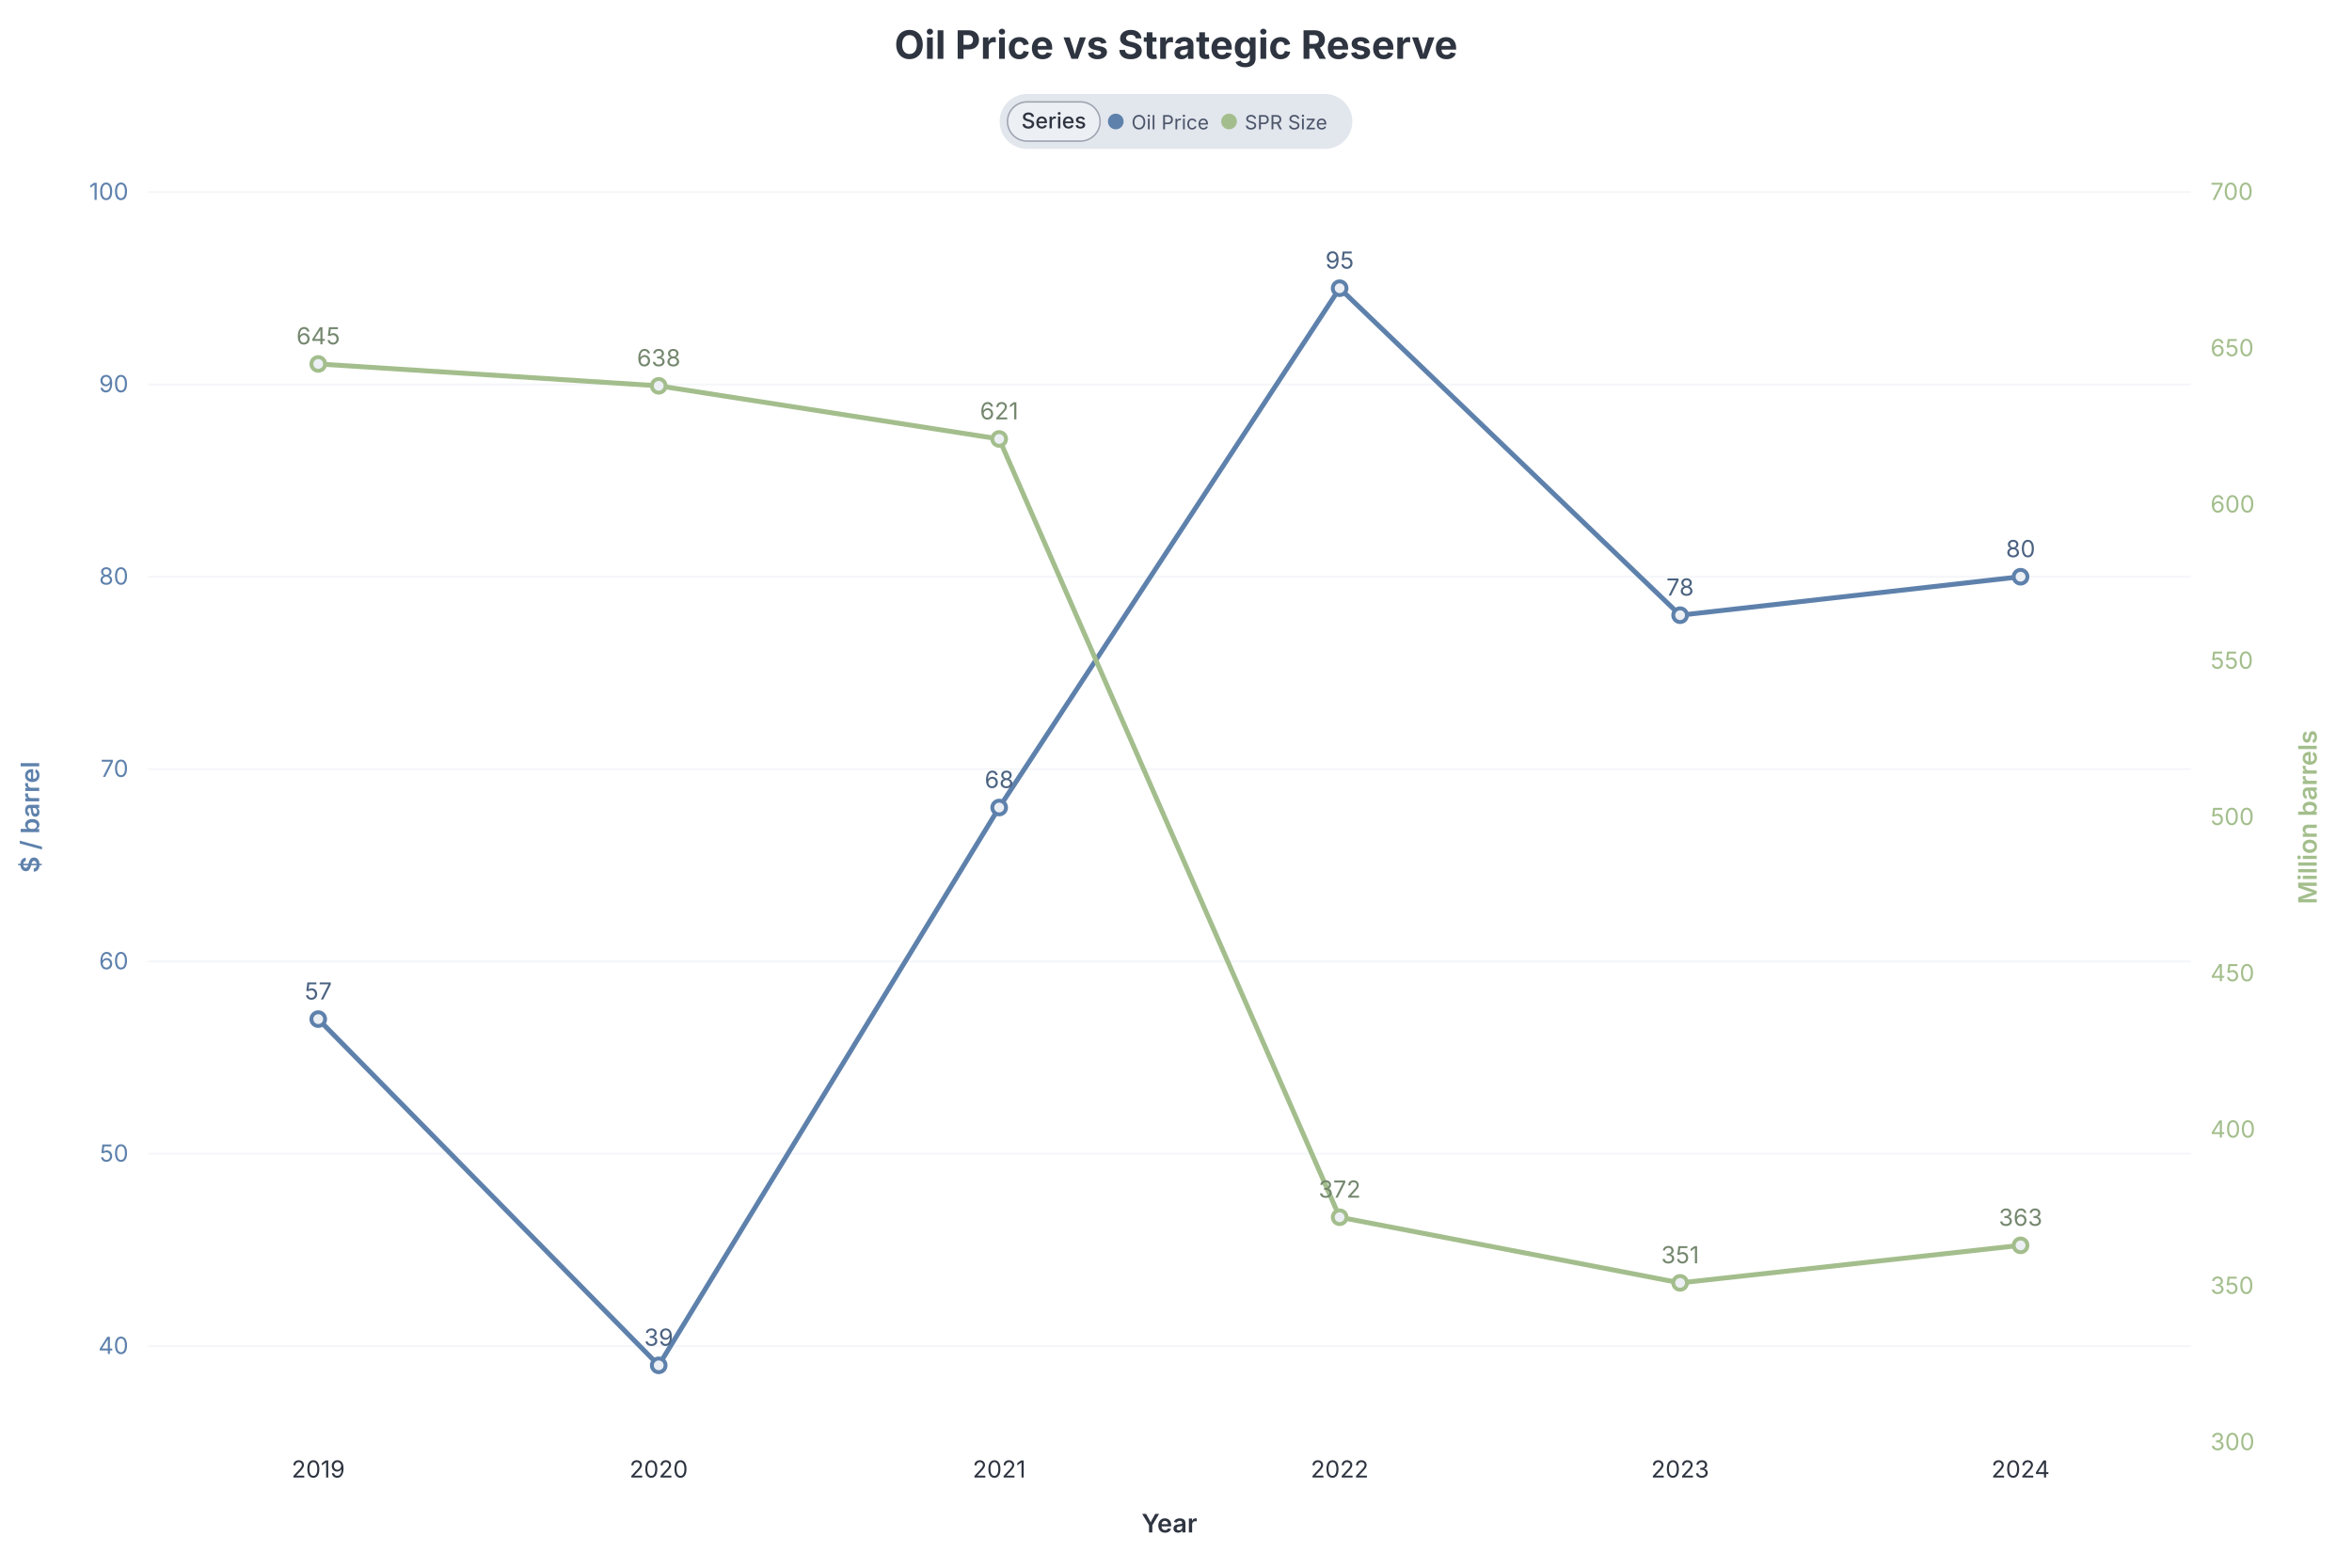
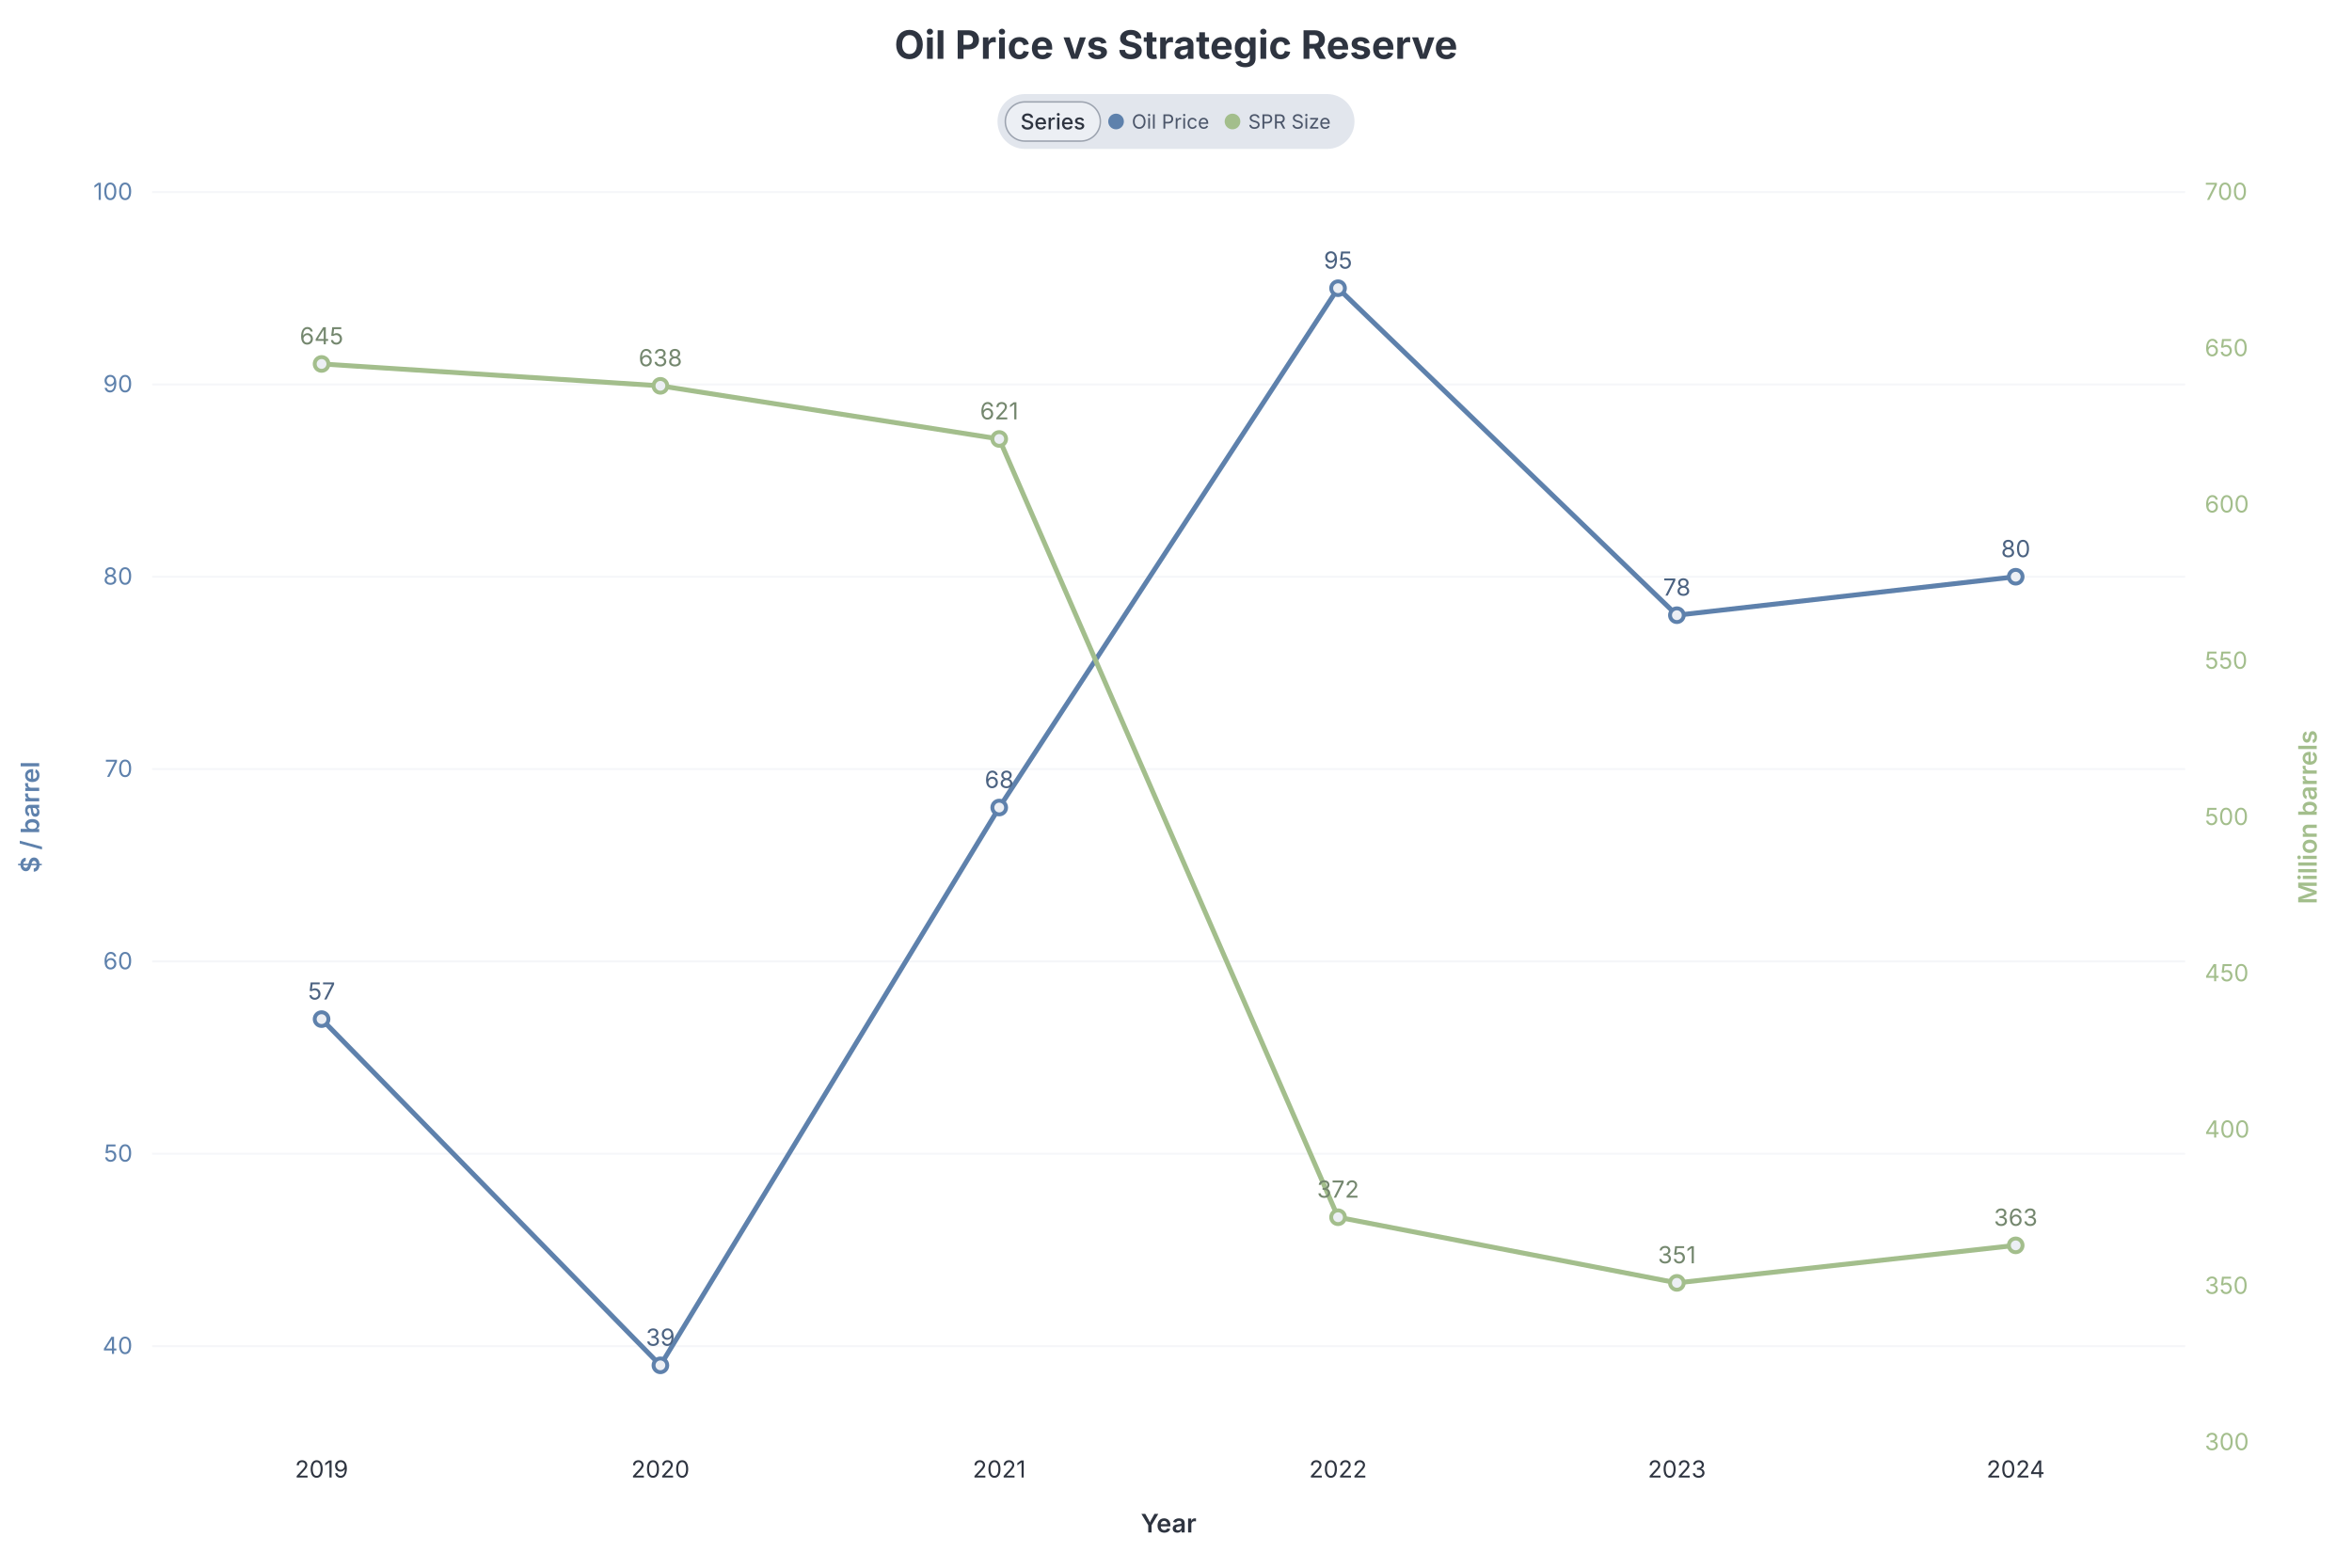
<svg xmlns="http://www.w3.org/2000/svg" width="1200" height="800" viewBox="0 0 1200 800" style="background: rgb(236, 239, 244); font-family: Inter, system-ui, Avenir, Helvetica, Arial, sans-serif;">
  <style>@media (hover:hover){svg:has(g.dgmo-series:hover) g.dgmo-series:not(:hover){opacity:0.4}}</style>
  <text class="chart-title" x="600" y="30" text-anchor="middle" fill="#2e3440" font-size="20" font-weight="700" style="cursor: default;" data-line-number="1">Oil Price vs Strategic Reserve</text>
  <g transform="translate(0,48)">
    <g class="chart-legend" data-legend-active="series">
-       <g transform="translate(510.03,0)" data-legend-group="series" style="cursor:pointer">
-         <rect width="179.94" height="28" rx="14" fill="#e2e6ed" />
-         <rect x="4" y="4" width="47.24" height="20" rx="10" fill="#eceff4" />
-         <rect x="4" y="4" width="47.24" height="20" rx="10" fill="none" stroke="#9ca3af" stroke-width="0.75" />
-         <text x="27.62" y="17.5" font-size="11" font-weight="500" fill="#2e3440" text-anchor="middle" font-family="Inter, system-ui, Avenir, Helvetica, Arial, sans-serif">Series</text>
+       <g transform="translate(508.923,0)" data-legend-group="series" style="cursor:pointer">
+         <rect width="182.154" height="28" rx="14" fill="#e2e6ed" />
+         <rect x="4" y="4" width="48.494" height="20" rx="10" fill="#eceff4" />
+         <rect x="4" y="4" width="48.494" height="20" rx="10" fill="none" stroke="#9ca3af" stroke-width="0.75" />
+         <text x="28.247" y="14" dominant-baseline="central" font-size="11" font-weight="500" fill="#2e3440" text-anchor="middle" font-family="Inter, system-ui, Avenir, Helvetica, Arial, sans-serif">Series</text>
        <g data-legend-entry="oil price" data-series-name="Oil Price" style="cursor:pointer">
-           <rect x="55.24" y="0" width="57.8" height="28" fill="transparent" />
-           <circle cx="59.24" cy="14" r="4" fill="#5e81ac" />
-           <text x="67.24" y="18" font-size="10" fill="#4c566a" font-family="Inter, system-ui, Avenir, Helvetica, Arial, sans-serif">Oil Price</text>
+           <rect x="56.494" y="0" width="59.41" height="28" fill="transparent" />
+           <circle cx="60.494" cy="14" r="4" fill="#5e81ac" />
+           <text x="68.494" y="14" dominant-baseline="central" font-size="10" fill="#4c566a" font-family="Inter, system-ui, Avenir, Helvetica, Arial, sans-serif">Oil Price</text>
        </g>
        <g data-legend-entry="spr size" data-series-name="SPR Size" style="cursor:pointer">
-           <rect x="113.04" y="0" width="62.9" height="28" fill="transparent" />
-           <circle cx="117.04" cy="14" r="4" fill="#a3be8c" />
-           <text x="125.04" y="18" font-size="10" fill="#4c566a" font-family="Inter, system-ui, Avenir, Helvetica, Arial, sans-serif">SPR Size</text>
+           <rect x="115.904" y="0" width="62.25" height="28" fill="transparent" />
+           <circle cx="119.904" cy="14" r="4" fill="#a3be8c" />
+           <text x="127.904" y="14" dominant-baseline="central" font-size="10" fill="#4c566a" font-family="Inter, system-ui, Avenir, Helvetica, Arial, sans-serif">SPR Size</text>
        </g>
      </g>
    </g>
  </g>
-   <line x1="75.52" x2="1117.76" y1="686.923" y2="686.923" stroke="#d8dee9" stroke-opacity="0.25" />
-   <text class="dgmo-tick" x="65.52" y="690.923" text-anchor="end" fill="#5e81ac" font-size="12" font-family="Inter, system-ui, Avenir, Helvetica, Arial, sans-serif">40</text>
-   <line x1="75.52" x2="1117.76" y1="588.769" y2="588.769" stroke="#d8dee9" stroke-opacity="0.25" />
-   <text class="dgmo-tick" x="65.52" y="592.769" text-anchor="end" fill="#5e81ac" font-size="12" font-family="Inter, system-ui, Avenir, Helvetica, Arial, sans-serif">50</text>
-   <line x1="75.52" x2="1117.76" y1="490.615" y2="490.615" stroke="#d8dee9" stroke-opacity="0.25" />
-   <text class="dgmo-tick" x="65.52" y="494.615" text-anchor="end" fill="#5e81ac" font-size="12" font-family="Inter, system-ui, Avenir, Helvetica, Arial, sans-serif">60</text>
-   <line x1="75.52" x2="1117.76" y1="392.462" y2="392.462" stroke="#d8dee9" stroke-opacity="0.25" />
-   <text class="dgmo-tick" x="65.52" y="396.462" text-anchor="end" fill="#5e81ac" font-size="12" font-family="Inter, system-ui, Avenir, Helvetica, Arial, sans-serif">70</text>
-   <line x1="75.52" x2="1117.76" y1="294.308" y2="294.308" stroke="#d8dee9" stroke-opacity="0.25" />
-   <text class="dgmo-tick" x="65.52" y="298.308" text-anchor="end" fill="#5e81ac" font-size="12" font-family="Inter, system-ui, Avenir, Helvetica, Arial, sans-serif">80</text>
-   <line x1="75.52" x2="1117.76" y1="196.154" y2="196.154" stroke="#d8dee9" stroke-opacity="0.25" />
-   <text class="dgmo-tick" x="65.52" y="200.154" text-anchor="end" fill="#5e81ac" font-size="12" font-family="Inter, system-ui, Avenir, Helvetica, Arial, sans-serif">90</text>
-   <line x1="75.52" x2="1117.76" y1="98" y2="98" stroke="#d8dee9" stroke-opacity="0.25" />
-   <text class="dgmo-tick" x="65.52" y="102" text-anchor="end" fill="#5e81ac" font-size="12" font-family="Inter, system-ui, Avenir, Helvetica, Arial, sans-serif">100</text>
-   <text class="dgmo-tick" x="1127.76" y="740" text-anchor="start" fill="#a3be8c" font-size="12" font-family="Inter, system-ui, Avenir, Helvetica, Arial, sans-serif">300</text>
-   <text class="dgmo-tick" x="1127.76" y="660.25" text-anchor="start" fill="#a3be8c" font-size="12" font-family="Inter, system-ui, Avenir, Helvetica, Arial, sans-serif">350</text>
-   <text class="dgmo-tick" x="1127.76" y="580.5" text-anchor="start" fill="#a3be8c" font-size="12" font-family="Inter, system-ui, Avenir, Helvetica, Arial, sans-serif">400</text>
-   <text class="dgmo-tick" x="1127.76" y="500.75" text-anchor="start" fill="#a3be8c" font-size="12" font-family="Inter, system-ui, Avenir, Helvetica, Arial, sans-serif">450</text>
-   <text class="dgmo-tick" x="1127.76" y="421" text-anchor="start" fill="#a3be8c" font-size="12" font-family="Inter, system-ui, Avenir, Helvetica, Arial, sans-serif">500</text>
-   <text class="dgmo-tick" x="1127.76" y="341.25" text-anchor="start" fill="#a3be8c" font-size="12" font-family="Inter, system-ui, Avenir, Helvetica, Arial, sans-serif">550</text>
-   <text class="dgmo-tick" x="1127.76" y="261.5" text-anchor="start" fill="#a3be8c" font-size="12" font-family="Inter, system-ui, Avenir, Helvetica, Arial, sans-serif">600</text>
-   <text class="dgmo-tick" x="1127.76" y="181.75" text-anchor="start" fill="#a3be8c" font-size="12" font-family="Inter, system-ui, Avenir, Helvetica, Arial, sans-serif">650</text>
-   <text class="dgmo-tick" x="1127.76" y="102" text-anchor="start" fill="#a3be8c" font-size="12" font-family="Inter, system-ui, Avenir, Helvetica, Arial, sans-serif">700</text>
-   <text class="dgmo-tick" x="162.373" y="754" text-anchor="middle" fill="#2e3440" font-size="12" font-family="Inter, system-ui, Avenir, Helvetica, Arial, sans-serif">2019</text>
-   <text class="dgmo-tick" x="336.08" y="754" text-anchor="middle" fill="#2e3440" font-size="12" font-family="Inter, system-ui, Avenir, Helvetica, Arial, sans-serif">2020</text>
-   <text class="dgmo-tick" x="509.787" y="754" text-anchor="middle" fill="#2e3440" font-size="12" font-family="Inter, system-ui, Avenir, Helvetica, Arial, sans-serif">2021</text>
-   <text class="dgmo-tick" x="683.493" y="754" text-anchor="middle" fill="#2e3440" font-size="12" font-family="Inter, system-ui, Avenir, Helvetica, Arial, sans-serif">2022</text>
-   <text class="dgmo-tick" x="857.2" y="754" text-anchor="middle" fill="#2e3440" font-size="12" font-family="Inter, system-ui, Avenir, Helvetica, Arial, sans-serif">2023</text>
-   <text class="dgmo-tick" x="1030.907" y="754" text-anchor="middle" fill="#2e3440" font-size="12" font-family="Inter, system-ui, Avenir, Helvetica, Arial, sans-serif">2024</text>
-   <rect class="dgmo-plot-rect" x="75.52" y="98" width="1042.24" height="638" fill="transparent" />
+   <line x1="77.632" x2="1114.856" y1="686.923" y2="686.923" stroke="#d8dee9" stroke-opacity="0.25" />
+   <text class="dgmo-tick" x="67.632" y="690.923" text-anchor="end" fill="#5e81ac" font-size="12" font-family="Inter, system-ui, Avenir, Helvetica, Arial, sans-serif">40</text>
+   <line x1="77.632" x2="1114.856" y1="588.769" y2="588.769" stroke="#d8dee9" stroke-opacity="0.25" />
+   <text class="dgmo-tick" x="67.632" y="592.769" text-anchor="end" fill="#5e81ac" font-size="12" font-family="Inter, system-ui, Avenir, Helvetica, Arial, sans-serif">50</text>
+   <line x1="77.632" x2="1114.856" y1="490.615" y2="490.615" stroke="#d8dee9" stroke-opacity="0.25" />
+   <text class="dgmo-tick" x="67.632" y="494.615" text-anchor="end" fill="#5e81ac" font-size="12" font-family="Inter, system-ui, Avenir, Helvetica, Arial, sans-serif">60</text>
+   <line x1="77.632" x2="1114.856" y1="392.462" y2="392.462" stroke="#d8dee9" stroke-opacity="0.25" />
+   <text class="dgmo-tick" x="67.632" y="396.462" text-anchor="end" fill="#5e81ac" font-size="12" font-family="Inter, system-ui, Avenir, Helvetica, Arial, sans-serif">70</text>
+   <line x1="77.632" x2="1114.856" y1="294.308" y2="294.308" stroke="#d8dee9" stroke-opacity="0.25" />
+   <text class="dgmo-tick" x="67.632" y="298.308" text-anchor="end" fill="#5e81ac" font-size="12" font-family="Inter, system-ui, Avenir, Helvetica, Arial, sans-serif">80</text>
+   <line x1="77.632" x2="1114.856" y1="196.154" y2="196.154" stroke="#d8dee9" stroke-opacity="0.25" />
+   <text class="dgmo-tick" x="67.632" y="200.154" text-anchor="end" fill="#5e81ac" font-size="12" font-family="Inter, system-ui, Avenir, Helvetica, Arial, sans-serif">90</text>
+   <line x1="77.632" x2="1114.856" y1="98" y2="98" stroke="#d8dee9" stroke-opacity="0.25" />
+   <text class="dgmo-tick" x="67.632" y="102" text-anchor="end" fill="#5e81ac" font-size="12" font-family="Inter, system-ui, Avenir, Helvetica, Arial, sans-serif">100</text>
+   <text class="dgmo-tick" x="1124.856" y="740" text-anchor="start" fill="#a3be8c" font-size="12" font-family="Inter, system-ui, Avenir, Helvetica, Arial, sans-serif">300</text>
+   <text class="dgmo-tick" x="1124.856" y="660.25" text-anchor="start" fill="#a3be8c" font-size="12" font-family="Inter, system-ui, Avenir, Helvetica, Arial, sans-serif">350</text>
+   <text class="dgmo-tick" x="1124.856" y="580.5" text-anchor="start" fill="#a3be8c" font-size="12" font-family="Inter, system-ui, Avenir, Helvetica, Arial, sans-serif">400</text>
+   <text class="dgmo-tick" x="1124.856" y="500.75" text-anchor="start" fill="#a3be8c" font-size="12" font-family="Inter, system-ui, Avenir, Helvetica, Arial, sans-serif">450</text>
+   <text class="dgmo-tick" x="1124.856" y="421" text-anchor="start" fill="#a3be8c" font-size="12" font-family="Inter, system-ui, Avenir, Helvetica, Arial, sans-serif">500</text>
+   <text class="dgmo-tick" x="1124.856" y="341.25" text-anchor="start" fill="#a3be8c" font-size="12" font-family="Inter, system-ui, Avenir, Helvetica, Arial, sans-serif">550</text>
+   <text class="dgmo-tick" x="1124.856" y="261.5" text-anchor="start" fill="#a3be8c" font-size="12" font-family="Inter, system-ui, Avenir, Helvetica, Arial, sans-serif">600</text>
+   <text class="dgmo-tick" x="1124.856" y="181.75" text-anchor="start" fill="#a3be8c" font-size="12" font-family="Inter, system-ui, Avenir, Helvetica, Arial, sans-serif">650</text>
+   <text class="dgmo-tick" x="1124.856" y="102" text-anchor="start" fill="#a3be8c" font-size="12" font-family="Inter, system-ui, Avenir, Helvetica, Arial, sans-serif">700</text>
+   <text class="dgmo-tick" x="164.067" y="754" text-anchor="middle" fill="#2e3440" font-size="12" font-family="Inter, system-ui, Avenir, Helvetica, Arial, sans-serif">2019</text>
+   <text class="dgmo-tick" x="336.938" y="754" text-anchor="middle" fill="#2e3440" font-size="12" font-family="Inter, system-ui, Avenir, Helvetica, Arial, sans-serif">2020</text>
+   <text class="dgmo-tick" x="509.809" y="754" text-anchor="middle" fill="#2e3440" font-size="12" font-family="Inter, system-ui, Avenir, Helvetica, Arial, sans-serif">2021</text>
+   <text class="dgmo-tick" x="682.679" y="754" text-anchor="middle" fill="#2e3440" font-size="12" font-family="Inter, system-ui, Avenir, Helvetica, Arial, sans-serif">2022</text>
+   <text class="dgmo-tick" x="855.55" y="754" text-anchor="middle" fill="#2e3440" font-size="12" font-family="Inter, system-ui, Avenir, Helvetica, Arial, sans-serif">2023</text>
+   <text class="dgmo-tick" x="1028.421" y="754" text-anchor="middle" fill="#2e3440" font-size="12" font-family="Inter, system-ui, Avenir, Helvetica, Arial, sans-serif">2024</text>
+   <rect class="dgmo-plot-rect" x="77.632" y="98" width="1037.224" height="638" fill="transparent" />
  <g class="dgmo-series" data-series-index="0" data-series-name="Oil Price" data-axis="left" data-color="#5e81ac" data-line-number="6">
-     <path class="dgmo-series-line" d="M162.373,520.062L336.08,696.738L509.787,412.092L683.493,147.077L857.2,313.938L1030.907,294.308" fill="none" stroke="#5e81ac" stroke-width="2.5" stroke-linejoin="round" stroke-linecap="round" />
-     <path class="dgmo-series-hit" d="M162.373,520.062L336.08,696.738L509.787,412.092L683.493,147.077L857.2,313.938L1030.907,294.308" fill="none" stroke="transparent" stroke-width="16" stroke-linejoin="round" stroke-linecap="round" />
-     <circle class="dgmo-pt" data-series-index="0" data-series-name="Oil Price" data-color="#5e81ac" data-x-index="0" data-x-label="2019" data-value="57" data-line-number="10" cx="162.373" cy="520.062" r="3.5" fill="#eceff4" stroke="#5e81ac" stroke-width="2" />
-     <circle class="dgmo-pt" data-series-index="0" data-series-name="Oil Price" data-color="#5e81ac" data-x-index="1" data-x-label="2020" data-value="39" data-line-number="11" cx="336.08" cy="696.738" r="3.5" fill="#eceff4" stroke="#5e81ac" stroke-width="2" />
-     <circle class="dgmo-pt" data-series-index="0" data-series-name="Oil Price" data-color="#5e81ac" data-x-index="2" data-x-label="2021" data-value="68" data-line-number="12" cx="509.787" cy="412.092" r="3.5" fill="#eceff4" stroke="#5e81ac" stroke-width="2" />
-     <circle class="dgmo-pt" data-series-index="0" data-series-name="Oil Price" data-color="#5e81ac" data-x-index="3" data-x-label="2022" data-value="95" data-line-number="13" cx="683.493" cy="147.077" r="3.5" fill="#eceff4" stroke="#5e81ac" stroke-width="2" />
-     <circle class="dgmo-pt" data-series-index="0" data-series-name="Oil Price" data-color="#5e81ac" data-x-index="4" data-x-label="2023" data-value="78" data-line-number="14" cx="857.2" cy="313.938" r="3.5" fill="#eceff4" stroke="#5e81ac" stroke-width="2" />
-     <circle class="dgmo-pt" data-series-index="0" data-series-name="Oil Price" data-color="#5e81ac" data-x-index="5" data-x-label="2024" data-value="80" data-line-number="15" cx="1030.907" cy="294.308" r="3.5" fill="#eceff4" stroke="#5e81ac" stroke-width="2" />
+     <path class="dgmo-series-line" d="M164.067,520.062L336.938,696.738L509.809,412.092L682.679,147.077L855.55,313.938L1028.421,294.308" fill="none" stroke="#5e81ac" stroke-width="2.5" stroke-linejoin="round" stroke-linecap="round" />
+     <path class="dgmo-series-hit" d="M164.067,520.062L336.938,696.738L509.809,412.092L682.679,147.077L855.55,313.938L1028.421,294.308" fill="none" stroke="transparent" stroke-width="16" stroke-linejoin="round" stroke-linecap="round" />
+     <circle class="dgmo-pt" data-series-index="0" data-series-name="Oil Price" data-color="#5e81ac" data-x-index="0" data-x-label="2019" data-value="57" data-line-number="10" cx="164.067" cy="520.062" r="3.5" fill="#eceff4" stroke="#5e81ac" stroke-width="2" />
+     <circle class="dgmo-pt" data-series-index="0" data-series-name="Oil Price" data-color="#5e81ac" data-x-index="1" data-x-label="2020" data-value="39" data-line-number="11" cx="336.938" cy="696.738" r="3.5" fill="#eceff4" stroke="#5e81ac" stroke-width="2" />
+     <circle class="dgmo-pt" data-series-index="0" data-series-name="Oil Price" data-color="#5e81ac" data-x-index="2" data-x-label="2021" data-value="68" data-line-number="12" cx="509.809" cy="412.092" r="3.5" fill="#eceff4" stroke="#5e81ac" stroke-width="2" />
+     <circle class="dgmo-pt" data-series-index="0" data-series-name="Oil Price" data-color="#5e81ac" data-x-index="3" data-x-label="2022" data-value="95" data-line-number="13" cx="682.679" cy="147.077" r="3.5" fill="#eceff4" stroke="#5e81ac" stroke-width="2" />
+     <circle class="dgmo-pt" data-series-index="0" data-series-name="Oil Price" data-color="#5e81ac" data-x-index="4" data-x-label="2023" data-value="78" data-line-number="14" cx="855.55" cy="313.938" r="3.5" fill="#eceff4" stroke="#5e81ac" stroke-width="2" />
+     <circle class="dgmo-pt" data-series-index="0" data-series-name="Oil Price" data-color="#5e81ac" data-x-index="5" data-x-label="2024" data-value="80" data-line-number="15" cx="1028.421" cy="294.308" r="3.5" fill="#eceff4" stroke="#5e81ac" stroke-width="2" />
  </g>
-   <text x="162.373" y="510.062" text-anchor="middle" fill="#4b6281" font-size="12" font-family="Inter, system-ui, Avenir, Helvetica, Arial, sans-serif">57</text>
-   <text x="336.08" y="686.738" text-anchor="middle" fill="#4b6281" font-size="12" font-family="Inter, system-ui, Avenir, Helvetica, Arial, sans-serif">39</text>
-   <text x="509.787" y="402.092" text-anchor="middle" fill="#4b6281" font-size="12" font-family="Inter, system-ui, Avenir, Helvetica, Arial, sans-serif">68</text>
-   <text x="683.493" y="137.077" text-anchor="middle" fill="#4b6281" font-size="12" font-family="Inter, system-ui, Avenir, Helvetica, Arial, sans-serif">95</text>
-   <text x="857.2" y="303.938" text-anchor="middle" fill="#4b6281" font-size="12" font-family="Inter, system-ui, Avenir, Helvetica, Arial, sans-serif">78</text>
-   <text x="1030.907" y="284.308" text-anchor="middle" fill="#4b6281" font-size="12" font-family="Inter, system-ui, Avenir, Helvetica, Arial, sans-serif">80</text>
+   <text x="164.067" y="510.062" text-anchor="middle" fill="#4b6281" font-size="12" font-family="Inter, system-ui, Avenir, Helvetica, Arial, sans-serif">57</text>
+   <text x="336.938" y="686.738" text-anchor="middle" fill="#4b6281" font-size="12" font-family="Inter, system-ui, Avenir, Helvetica, Arial, sans-serif">39</text>
+   <text x="509.809" y="402.092" text-anchor="middle" fill="#4b6281" font-size="12" font-family="Inter, system-ui, Avenir, Helvetica, Arial, sans-serif">68</text>
+   <text x="682.679" y="137.077" text-anchor="middle" fill="#4b6281" font-size="12" font-family="Inter, system-ui, Avenir, Helvetica, Arial, sans-serif">95</text>
+   <text x="855.55" y="303.938" text-anchor="middle" fill="#4b6281" font-size="12" font-family="Inter, system-ui, Avenir, Helvetica, Arial, sans-serif">78</text>
+   <text x="1028.421" y="284.308" text-anchor="middle" fill="#4b6281" font-size="12" font-family="Inter, system-ui, Avenir, Helvetica, Arial, sans-serif">80</text>
  <g class="dgmo-series" data-series-index="1" data-series-name="SPR Size" data-axis="right" data-color="#a3be8c" data-line-number="8">
-     <path class="dgmo-series-line" d="M162.373,185.725L336.08,196.89L509.787,224.005L683.493,621.16L857.2,654.655L1030.907,635.515" fill="none" stroke="#a3be8c" stroke-width="2.5" stroke-linejoin="round" stroke-linecap="round" />
-     <path class="dgmo-series-hit" d="M162.373,185.725L336.08,196.89L509.787,224.005L683.493,621.16L857.2,654.655L1030.907,635.515" fill="none" stroke="transparent" stroke-width="16" stroke-linejoin="round" stroke-linecap="round" />
-     <circle class="dgmo-pt" data-series-index="1" data-series-name="SPR Size" data-color="#a3be8c" data-x-index="0" data-x-label="2019" data-value="645" data-line-number="10" cx="162.373" cy="185.725" r="3.5" fill="#eceff4" stroke="#a3be8c" stroke-width="2" />
-     <circle class="dgmo-pt" data-series-index="1" data-series-name="SPR Size" data-color="#a3be8c" data-x-index="1" data-x-label="2020" data-value="638" data-line-number="11" cx="336.08" cy="196.89" r="3.5" fill="#eceff4" stroke="#a3be8c" stroke-width="2" />
-     <circle class="dgmo-pt" data-series-index="1" data-series-name="SPR Size" data-color="#a3be8c" data-x-index="2" data-x-label="2021" data-value="621" data-line-number="12" cx="509.787" cy="224.005" r="3.5" fill="#eceff4" stroke="#a3be8c" stroke-width="2" />
-     <circle class="dgmo-pt" data-series-index="1" data-series-name="SPR Size" data-color="#a3be8c" data-x-index="3" data-x-label="2022" data-value="372" data-line-number="13" cx="683.493" cy="621.16" r="3.5" fill="#eceff4" stroke="#a3be8c" stroke-width="2" />
-     <circle class="dgmo-pt" data-series-index="1" data-series-name="SPR Size" data-color="#a3be8c" data-x-index="4" data-x-label="2023" data-value="351" data-line-number="14" cx="857.2" cy="654.655" r="3.5" fill="#eceff4" stroke="#a3be8c" stroke-width="2" />
-     <circle class="dgmo-pt" data-series-index="1" data-series-name="SPR Size" data-color="#a3be8c" data-x-index="5" data-x-label="2024" data-value="363" data-line-number="15" cx="1030.907" cy="635.515" r="3.5" fill="#eceff4" stroke="#a3be8c" stroke-width="2" />
+     <path class="dgmo-series-line" d="M164.067,185.725L336.938,196.89L509.809,224.005L682.679,621.16L855.55,654.655L1028.421,635.515" fill="none" stroke="#a3be8c" stroke-width="2.5" stroke-linejoin="round" stroke-linecap="round" />
+     <path class="dgmo-series-hit" d="M164.067,185.725L336.938,196.89L509.809,224.005L682.679,621.16L855.55,654.655L1028.421,635.515" fill="none" stroke="transparent" stroke-width="16" stroke-linejoin="round" stroke-linecap="round" />
+     <circle class="dgmo-pt" data-series-index="1" data-series-name="SPR Size" data-color="#a3be8c" data-x-index="0" data-x-label="2019" data-value="645" data-line-number="10" cx="164.067" cy="185.725" r="3.5" fill="#eceff4" stroke="#a3be8c" stroke-width="2" />
+     <circle class="dgmo-pt" data-series-index="1" data-series-name="SPR Size" data-color="#a3be8c" data-x-index="1" data-x-label="2020" data-value="638" data-line-number="11" cx="336.938" cy="196.89" r="3.5" fill="#eceff4" stroke="#a3be8c" stroke-width="2" />
+     <circle class="dgmo-pt" data-series-index="1" data-series-name="SPR Size" data-color="#a3be8c" data-x-index="2" data-x-label="2021" data-value="621" data-line-number="12" cx="509.809" cy="224.005" r="3.5" fill="#eceff4" stroke="#a3be8c" stroke-width="2" />
+     <circle class="dgmo-pt" data-series-index="1" data-series-name="SPR Size" data-color="#a3be8c" data-x-index="3" data-x-label="2022" data-value="372" data-line-number="13" cx="682.679" cy="621.16" r="3.5" fill="#eceff4" stroke="#a3be8c" stroke-width="2" />
+     <circle class="dgmo-pt" data-series-index="1" data-series-name="SPR Size" data-color="#a3be8c" data-x-index="4" data-x-label="2023" data-value="351" data-line-number="14" cx="855.55" cy="654.655" r="3.5" fill="#eceff4" stroke="#a3be8c" stroke-width="2" />
+     <circle class="dgmo-pt" data-series-index="1" data-series-name="SPR Size" data-color="#a3be8c" data-x-index="5" data-x-label="2024" data-value="363" data-line-number="15" cx="1028.421" cy="635.515" r="3.5" fill="#eceff4" stroke="#a3be8c" stroke-width="2" />
  </g>
-   <text x="162.373" y="175.725" text-anchor="middle" fill="#74876e" font-size="12" font-family="Inter, system-ui, Avenir, Helvetica, Arial, sans-serif">645</text>
-   <text x="336.08" y="186.89" text-anchor="middle" fill="#74876e" font-size="12" font-family="Inter, system-ui, Avenir, Helvetica, Arial, sans-serif">638</text>
-   <text x="509.787" y="214.005" text-anchor="middle" fill="#74876e" font-size="12" font-family="Inter, system-ui, Avenir, Helvetica, Arial, sans-serif">621</text>
-   <text x="683.493" y="611.16" text-anchor="middle" fill="#74876e" font-size="12" font-family="Inter, system-ui, Avenir, Helvetica, Arial, sans-serif">372</text>
-   <text x="857.2" y="644.655" text-anchor="middle" fill="#74876e" font-size="12" font-family="Inter, system-ui, Avenir, Helvetica, Arial, sans-serif">351</text>
-   <text x="1030.907" y="625.515" text-anchor="middle" fill="#74876e" font-size="12" font-family="Inter, system-ui, Avenir, Helvetica, Arial, sans-serif">363</text>
-   <text x="596.64" y="782" text-anchor="middle" fill="#2e3440" font-size="13" font-family="Inter, system-ui, Avenir, Helvetica, Arial, sans-serif" font-weight="600">Year</text>
+   <text x="164.067" y="175.725" text-anchor="middle" fill="#74876e" font-size="12" font-family="Inter, system-ui, Avenir, Helvetica, Arial, sans-serif">645</text>
+   <text x="336.938" y="186.89" text-anchor="middle" fill="#74876e" font-size="12" font-family="Inter, system-ui, Avenir, Helvetica, Arial, sans-serif">638</text>
+   <text x="509.809" y="214.005" text-anchor="middle" fill="#74876e" font-size="12" font-family="Inter, system-ui, Avenir, Helvetica, Arial, sans-serif">621</text>
+   <text x="682.679" y="611.16" text-anchor="middle" fill="#74876e" font-size="12" font-family="Inter, system-ui, Avenir, Helvetica, Arial, sans-serif">372</text>
+   <text x="855.55" y="644.655" text-anchor="middle" fill="#74876e" font-size="12" font-family="Inter, system-ui, Avenir, Helvetica, Arial, sans-serif">351</text>
+   <text x="1028.421" y="625.515" text-anchor="middle" fill="#74876e" font-size="12" font-family="Inter, system-ui, Avenir, Helvetica, Arial, sans-serif">363</text>
+   <text x="596.244" y="782" text-anchor="middle" fill="#2e3440" font-size="13" font-family="Inter, system-ui, Avenir, Helvetica, Arial, sans-serif" font-weight="600">Year</text>
  <text transform="translate(20,417) rotate(-90)" text-anchor="middle" fill="#5e81ac" font-size="13" font-family="Inter, system-ui, Avenir, Helvetica, Arial, sans-serif" font-weight="600">$ / barrel</text>
  <text transform="translate(1182,417) rotate(-90)" text-anchor="middle" fill="#a3be8c" font-size="13" font-family="Inter, system-ui, Avenir, Helvetica, Arial, sans-serif" font-weight="600">Million barrels</text>
-   <rect class="dgmo-axis-legend" data-axis-legend="left" x="0" y="98" width="75.52" height="638" fill="transparent" style="cursor:pointer" />
-   <rect class="dgmo-axis-legend" data-axis-legend="right" x="1117.76" y="98" width="82.24" height="638" fill="transparent" style="cursor:pointer" />
+   <rect class="dgmo-axis-legend" data-axis-legend="left" x="0" y="98" width="77.632" height="638" fill="transparent" style="cursor:pointer" />
+   <rect class="dgmo-axis-legend" data-axis-legend="right" x="1114.856" y="98" width="85.144" height="638" fill="transparent" style="cursor:pointer" />
</svg>
